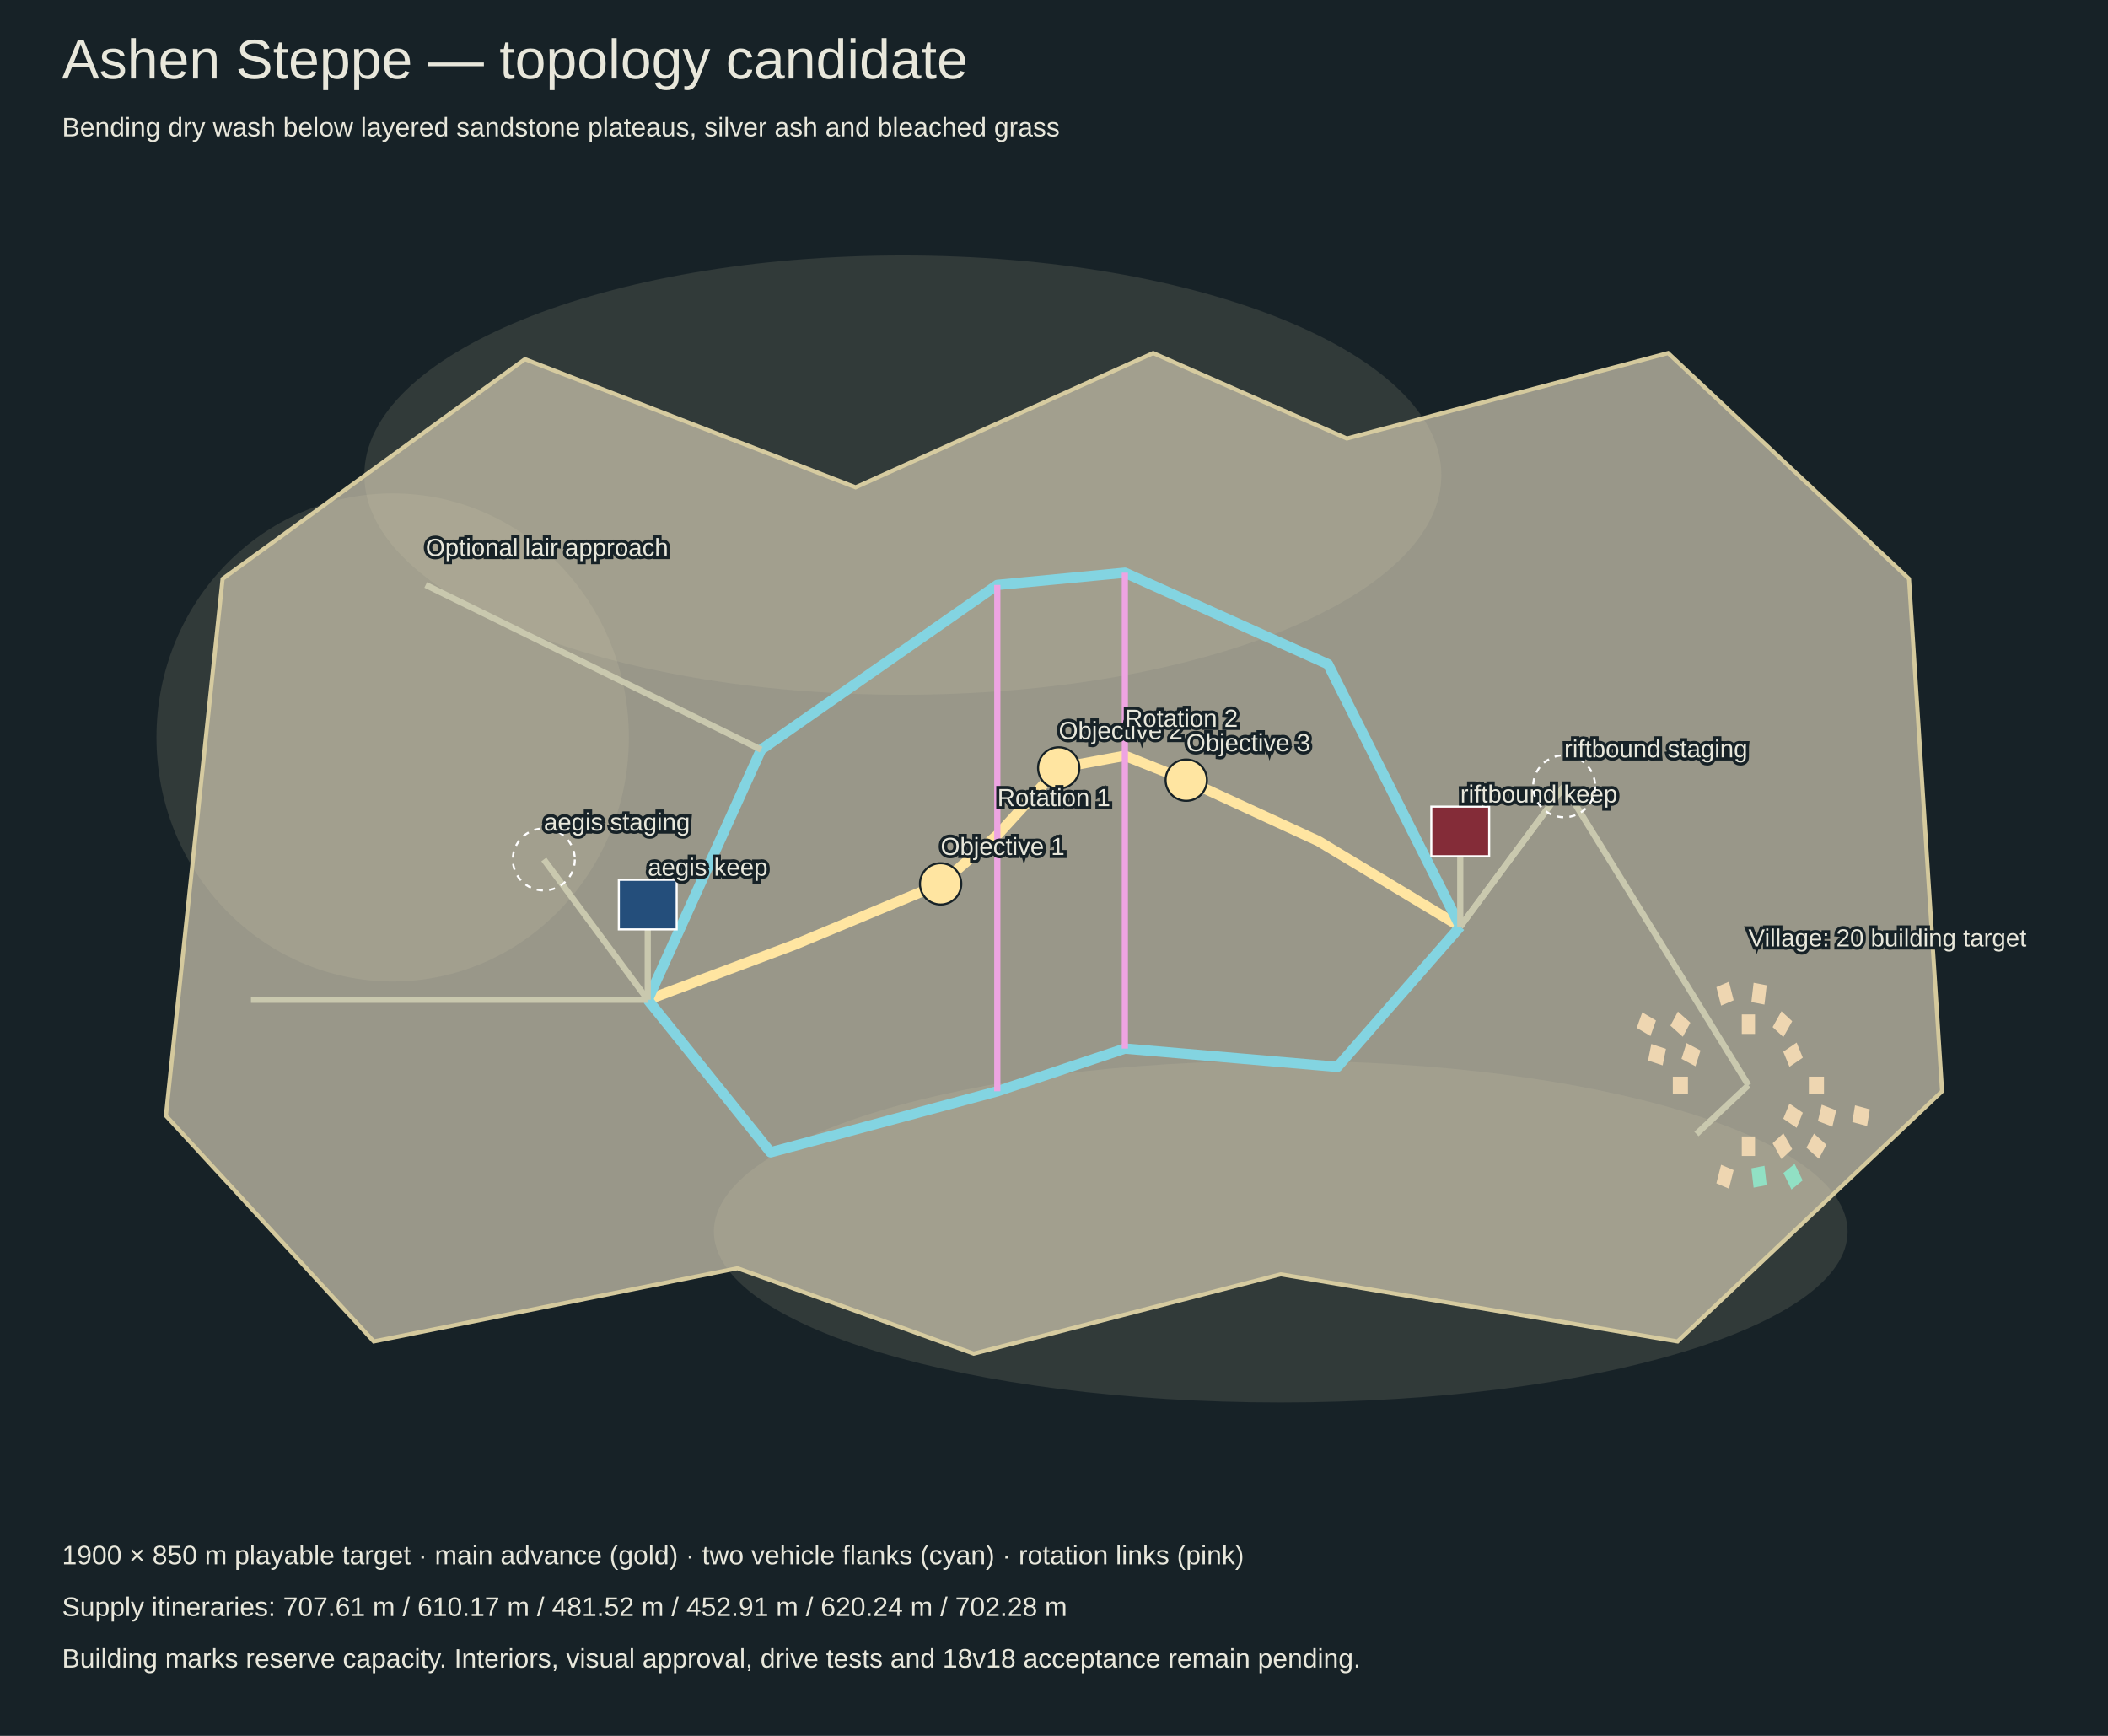
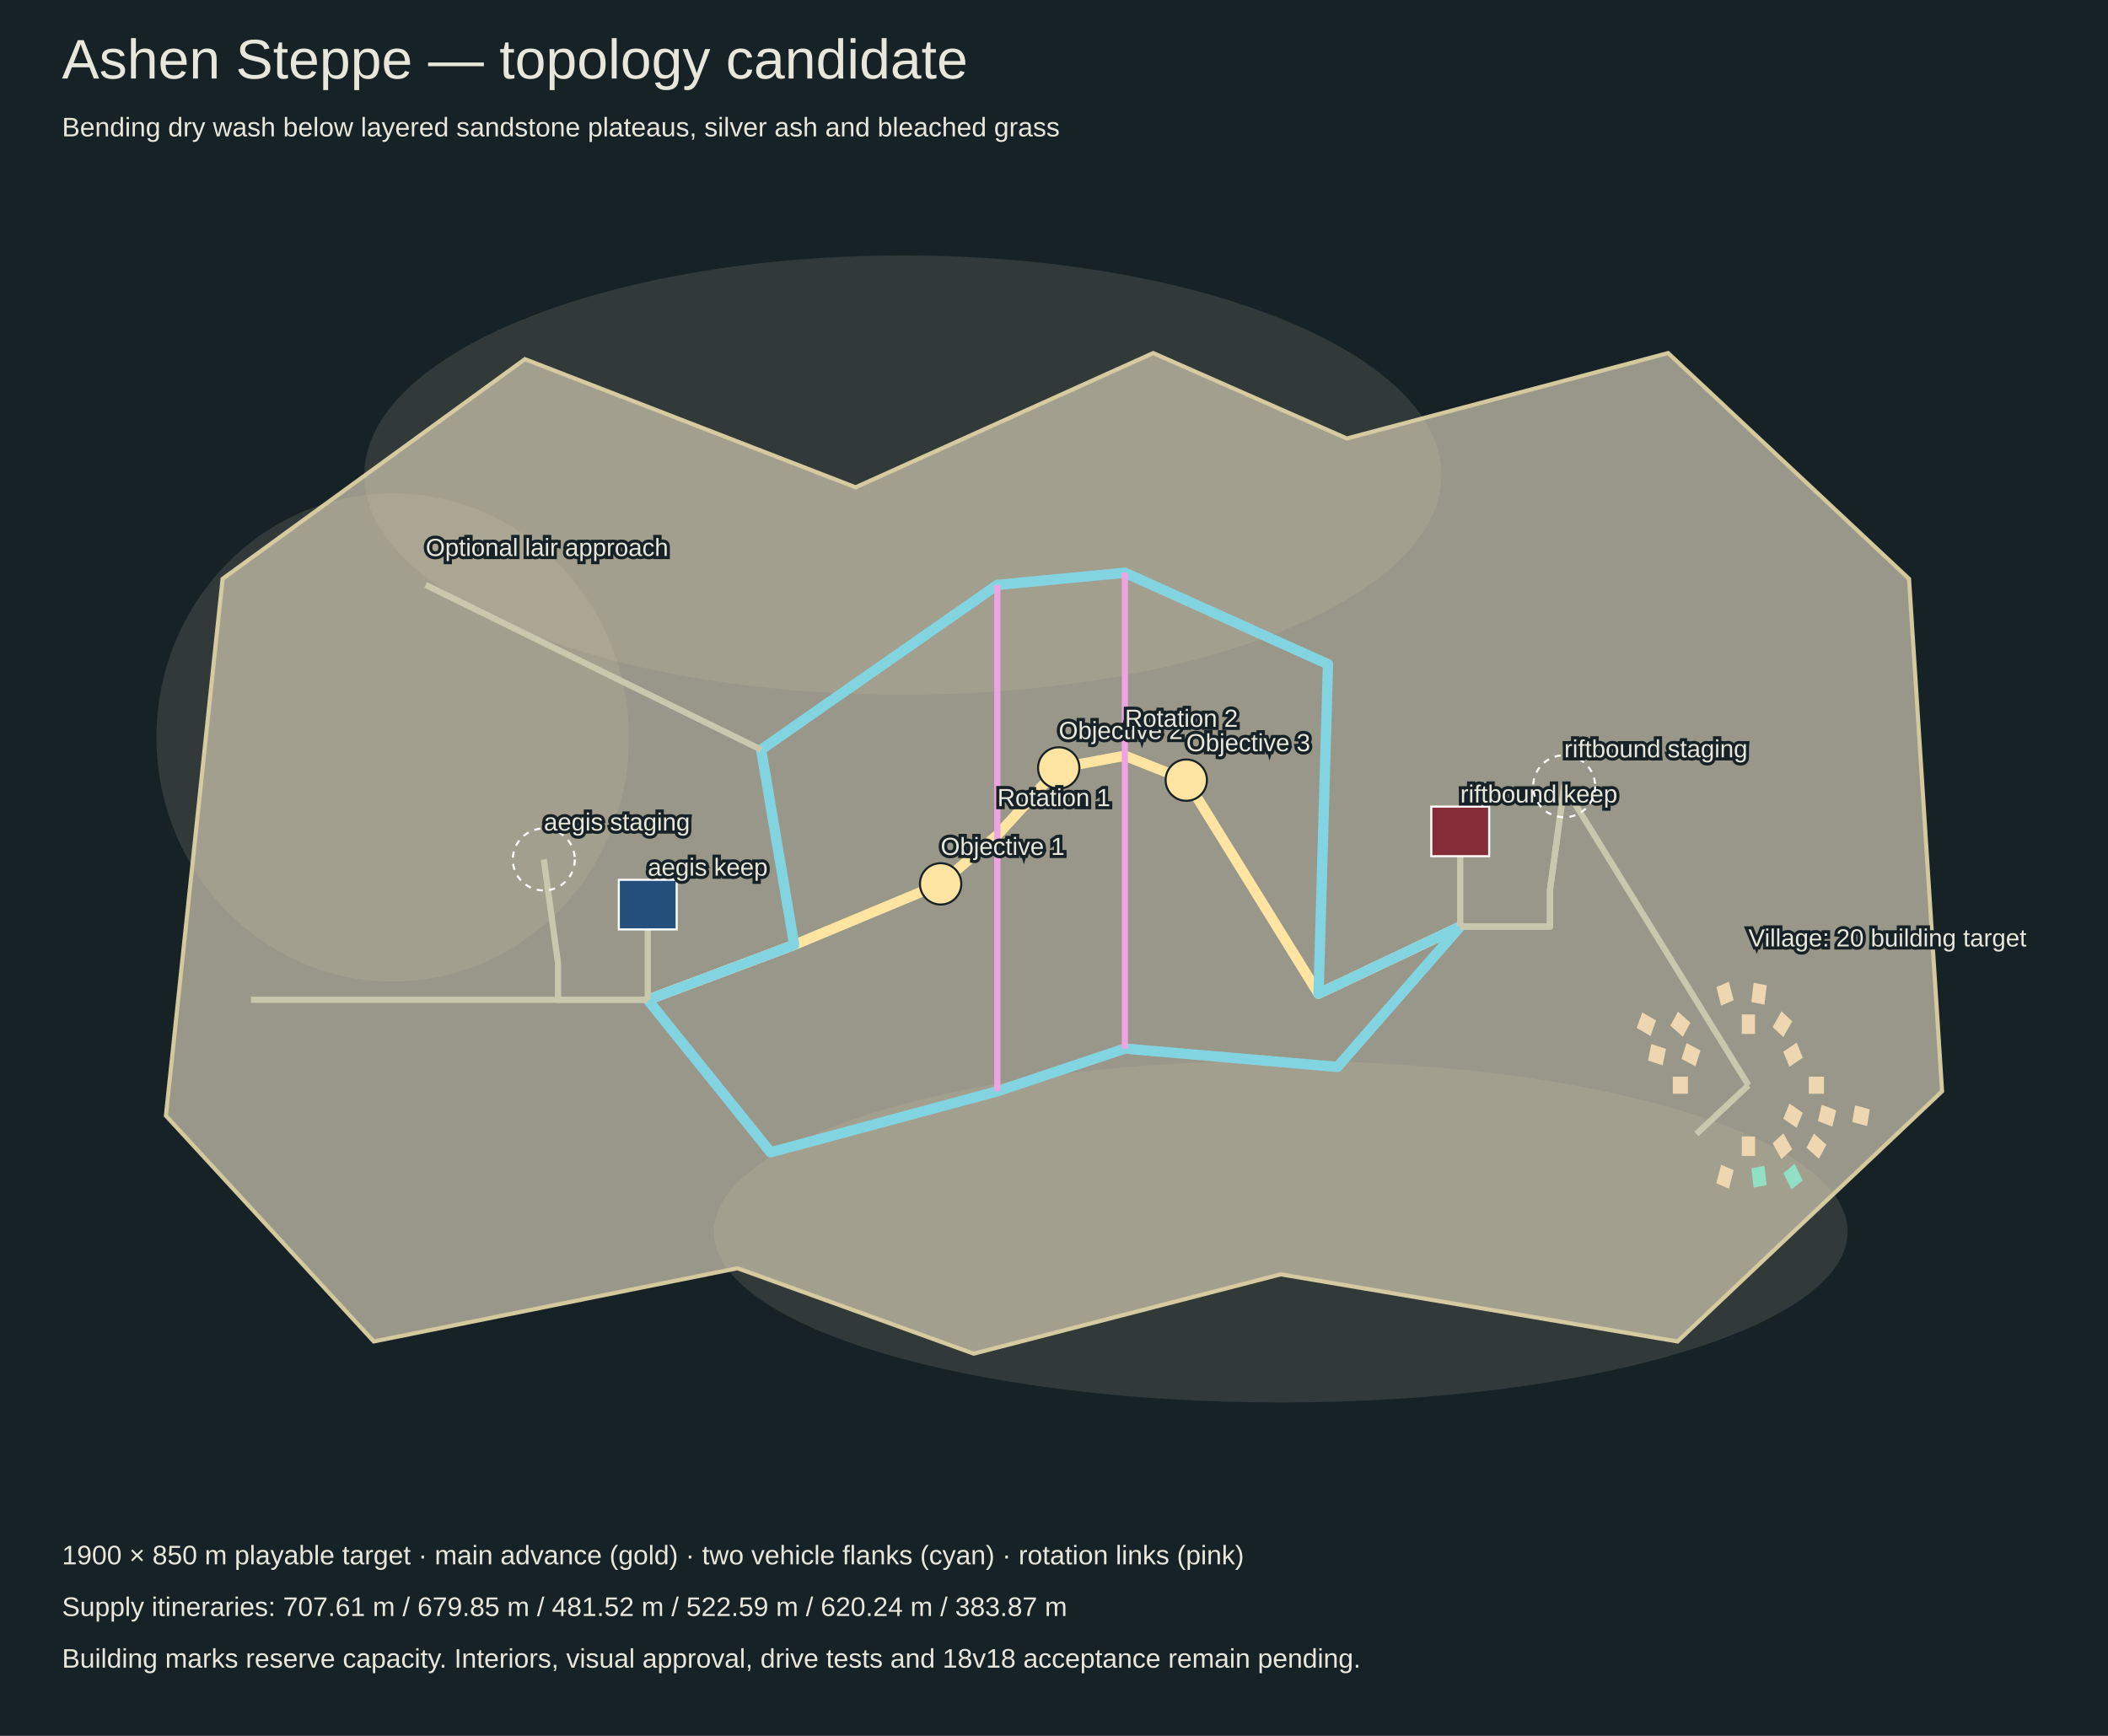
<svg xmlns="http://www.w3.org/2000/svg" width="1020" height="840" viewBox="0 0 1020 840">
  <style>text{font-family:Segoe UI,Arial;fill:#e8e7db}.label{font-size:12px;paint-order:stroke;stroke:#172227;stroke-width:3px}.title{font-size:27px}.note{font-size:13px}</style>
  <rect width="1020" height="840" fill="#172227" />
  <text x="30" y="38" class="title">Ashen Steppe — topology candidate</text>
  <text x="30" y="66" class="note">Bending dry wash below layered sandstone plateaus, silver ash and bleached grass</text>
  <polygon points="80.286,539.905 180.857,649.143 356.857,613.714 471.143,655.048 619.714,616.667 811.714,649.143 939.714,528.095 923.714,280.095 807.143,170.857 651.714,212.19 558,170.857 414,235.81 254,173.81 107.714,280.095" fill="#999789" stroke="#d4c99d" stroke-width="2" />
  <ellipse cx="436.857" cy="229.905" rx="260.571" ry="106.286" fill="#ddd6b1" opacity=".13" />
  <ellipse cx="619.714" cy="596" rx="274.286" ry="82.667" fill="#ddd6b1" opacity=".13" />
  <ellipse cx="190" cy="356.857" rx="114.286" ry="118.095" fill="#ddd6b1" opacity=".13" />
-   <polyline points="313.429,483.81 384.286,457.238 455.143,427.714 482.571,404.095 512.286,371.619 544.286,365.714 574,377.524 638,407.048 706.571,448.381" fill="none" stroke="#ffe5a1" stroke-width="5" stroke-linejoin="round" />
-   <polyline points="313.429,483.81 368.286,362.762 482.571,283.048 544.286,277.143 642.571,321.429 706.571,448.381" fill="none" stroke="#83d4e1" stroke-width="5" stroke-linejoin="round" />
+   <polyline points="313.429,483.81 384.286,457.238 455.143,427.714 482.571,404.095 512.286,371.619 544.286,365.714 574,377.524 638,480.857 706.571,448.381" fill="none" stroke="#ffe5a1" stroke-width="5" stroke-linejoin="round" />
+   <polyline points="313.429,483.81 384.286,457.238 368.286,362.762 482.571,283.048 544.286,277.143 642.571,321.429 638,480.857 706.571,448.381" fill="none" stroke="#83d4e1" stroke-width="5" stroke-linejoin="round" />
  <polyline points="313.429,483.81 372.857,557.619 482.571,528.095 544.286,507.429 647.143,516.286 706.571,448.381" fill="none" stroke="#83d4e1" stroke-width="5" stroke-linejoin="round" />
  <polyline points="482.571,283.048 482.571,404.095 482.571,528.095" fill="none" stroke="#eea4e2" stroke-width="3" stroke-linejoin="round" />
  <polyline points="544.286,277.143 544.286,365.714 544.286,507.429" fill="none" stroke="#eea4e2" stroke-width="3" stroke-linejoin="round" />
  <polyline points="313.429,483.81 313.429,445.96 313.429,437.752" fill="none" stroke="#c9c8ae" stroke-width="3" stroke-linejoin="round" />
  <polyline points="706.571,448.381 706.571,410.531 706.571,402.324" fill="none" stroke="#c9c8ae" stroke-width="3" stroke-linejoin="round" />
-   <polyline points="263.143,415.905 313.429,483.81" fill="none" stroke="#c9c8ae" stroke-width="3" stroke-linejoin="round" />
-   <polyline points="756.857,380.476 706.571,448.381" fill="none" stroke="#c9c8ae" stroke-width="3" stroke-linejoin="round" />
-   <polyline points="846,525.143 756.857,380.476 706.571,448.381" fill="none" stroke="#c9c8ae" stroke-width="3" stroke-linejoin="round" />
+   <polyline points="263.143,415.905 270,466.095 270,483.81 313.429,483.81" fill="none" stroke="#c9c8ae" stroke-width="3" stroke-linejoin="round" />
+   <polyline points="756.857,380.476 750,430.667 750,448.381 706.571,448.381" fill="none" stroke="#c9c8ae" stroke-width="3" stroke-linejoin="round" />
+   <polyline points="846,525.143 756.857,380.476 750,430.667 750,448.381 706.571,448.381" fill="none" stroke="#c9c8ae" stroke-width="3" stroke-linejoin="round" />
  <polyline points="846,525.143 820.857,548.762" fill="none" stroke="#c9c8ae" stroke-width="3" stroke-linejoin="round" />
  <polyline points="368.286,362.762 206,283.048" fill="none" stroke="#c9c8ae" stroke-width="3" stroke-linejoin="round" />
  <polyline points="313.429,483.81 121.429,483.81" fill="none" stroke="#c9c8ae" stroke-width="3" stroke-linejoin="round" />
  <rect x="299.429" y="425.752" width="28" height="24" fill="#244e7b" stroke="#fff" />
  <text x="313.429" y="423.752" class="label">aegis keep</text>
  <rect x="692.571" y="390.324" width="28" height="24" fill="#842c38" stroke="#fff" />
  <text x="706.571" y="388.324" class="label">riftbound keep</text>
  <circle cx="455.143" cy="427.714" r="10" fill="#ffe5a1" stroke="#172227" />
  <text x="455.143" y="413.714" class="label">Objective 1</text>
  <circle cx="512.286" cy="371.619" r="10" fill="#ffe5a1" stroke="#172227" />
  <text x="512.286" y="357.619" class="label">Objective 2</text>
  <circle cx="574" cy="377.524" r="10" fill="#ffe5a1" stroke="#172227" />
  <text x="574" y="363.524" class="label">Objective 3</text>
  <circle cx="263.143" cy="415.905" r="15" fill="none" stroke="#fff" stroke-dasharray="3 3" />
  <text x="263.143" y="401.905" class="label">aegis staging</text>
  <circle cx="756.857" cy="380.476" r="15" fill="none" stroke="#fff" stroke-dasharray="3 3" />
  <text x="756.857" y="366.476" class="label">riftbound staging</text>
  <polygon points="853.765,564.144 854.85,573.487 848.521,574.713 847.436,565.37" fill="#91e0c4" />
  <polygon points="868.358,563.229 872.257,571.222 866.842,575.629 862.943,567.635" fill="#91e0c4" />
  <polygon points="862.917,548.418 867.191,556.085 861.997,560.915 857.723,553.248" fill="#eed6b1" />
  <polygon points="877.736,548.577 883.743,553.966 880.093,560.756 874.085,555.367" fill="#eed6b1" />
  <polygon points="881.475,534.587 888.48,537.305 886.639,545.222 879.634,542.505" fill="#eed6b1" />
  <polygon points="897.592,534.89 904.75,536.829 903.437,544.919 896.278,542.981" fill="#eed6b1" />
  <polygon points="820.393,516.001 813.629,512.406 816.064,504.761 822.828,508.356" fill="#eed6b1" />
  <polygon points="862.871,508.937 869.336,504.518 872.329,511.825 865.864,516.244" fill="#eed6b1" />
  <polygon points="838.871,566.238 836.578,575.21 830.501,572.619 832.793,563.647" fill="#eed6b1" />
  <polygon points="842.8,500.343 842.8,490.895 849.2,490.895 849.2,500.343" fill="#eed6b1" />
  <polygon points="865.864,534.042 872.329,538.46 869.336,545.767 862.871,541.349" fill="#eed6b1" />
  <polygon points="816.743,529.276 809.429,529.276 809.429,521.01 816.743,521.01" fill="#eed6b1" />
  <polygon points="857.723,497.037 861.997,489.37 867.191,494.201 862.917,501.868" fill="#eed6b1" />
  <polygon points="849.2,549.943 849.2,559.39 842.8,559.39 842.8,549.943" fill="#eed6b1" />
  <polygon points="804.512,515.565 797.43,513.201 799.031,505.197 806.113,507.561" fill="#eed6b1" />
  <polygon points="875.257,521.01 882.571,521.01 882.571,529.276 875.257,529.276" fill="#eed6b1" />
  <polygon points="798.603,501.354 791.965,497.385 794.654,489.884 801.292,493.853" fill="#eed6b1" />
  <polygon points="814.264,501.708 808.257,496.32 811.907,489.53 817.915,494.918" fill="#eed6b1" />
  <polygon points="832.793,486.638 830.501,477.667 836.578,475.076 838.871,484.048" fill="#eed6b1" />
  <polygon points="847.436,484.916 848.521,475.572 854.85,476.799 853.765,486.142" fill="#eed6b1" />
  <text x="846" y="458" class="label">Village: 20 building target</text>
  <text x="206" y="269.048" class="label">Optional lair approach</text>
  <text x="482.571" y="390.095" class="label">Rotation 1</text>
  <text x="544.286" y="351.714" class="label">Rotation 2</text>
  <text x="30" y="757" class="note">1900 × 850 m playable target · main advance (gold) · two vehicle flanks (cyan) · rotation links (pink)</text>
-   <text x="30" y="782" class="note">Supply itineraries: 707.61 m / 610.17 m / 481.52 m / 452.91 m / 620.24 m / 702.28 m</text>
+   <text x="30" y="782" class="note">Supply itineraries: 707.61 m / 679.85 m / 481.52 m / 522.59 m / 620.24 m / 383.87 m</text>
  <text x="30" y="807" class="note">Building marks reserve capacity. Interiors, visual approval, drive tests and 18v18 acceptance remain pending.</text>
</svg>
